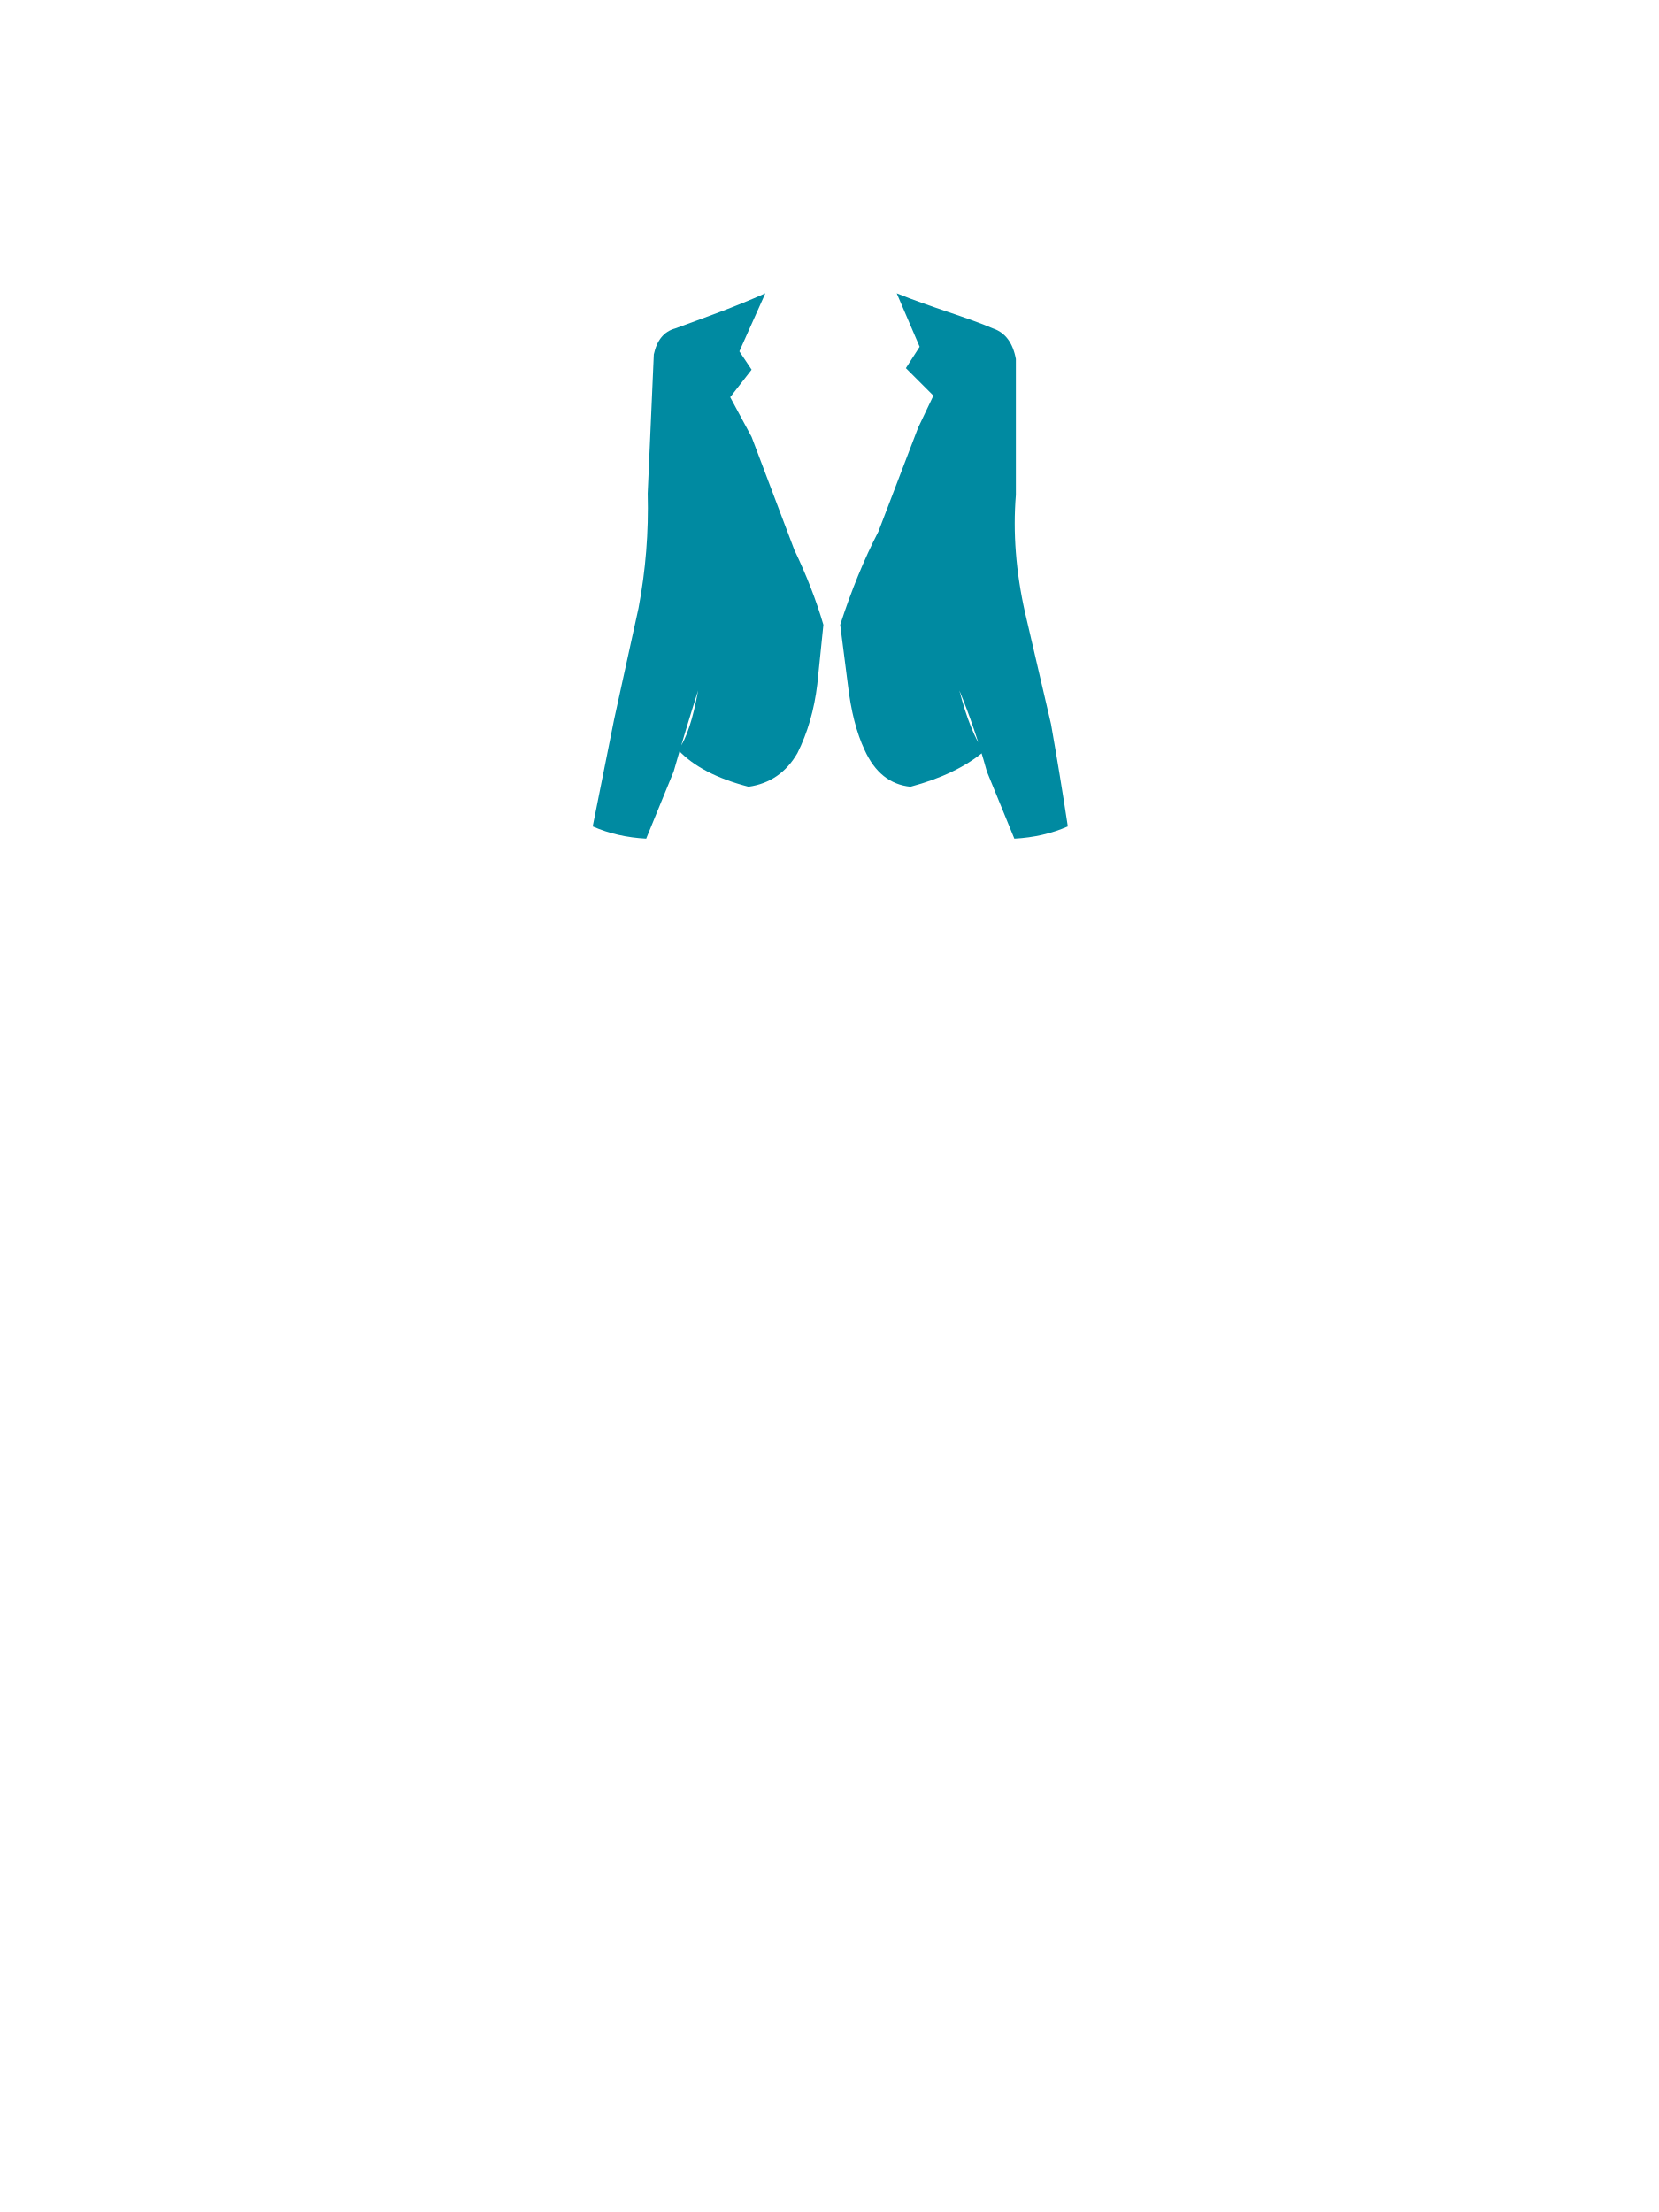
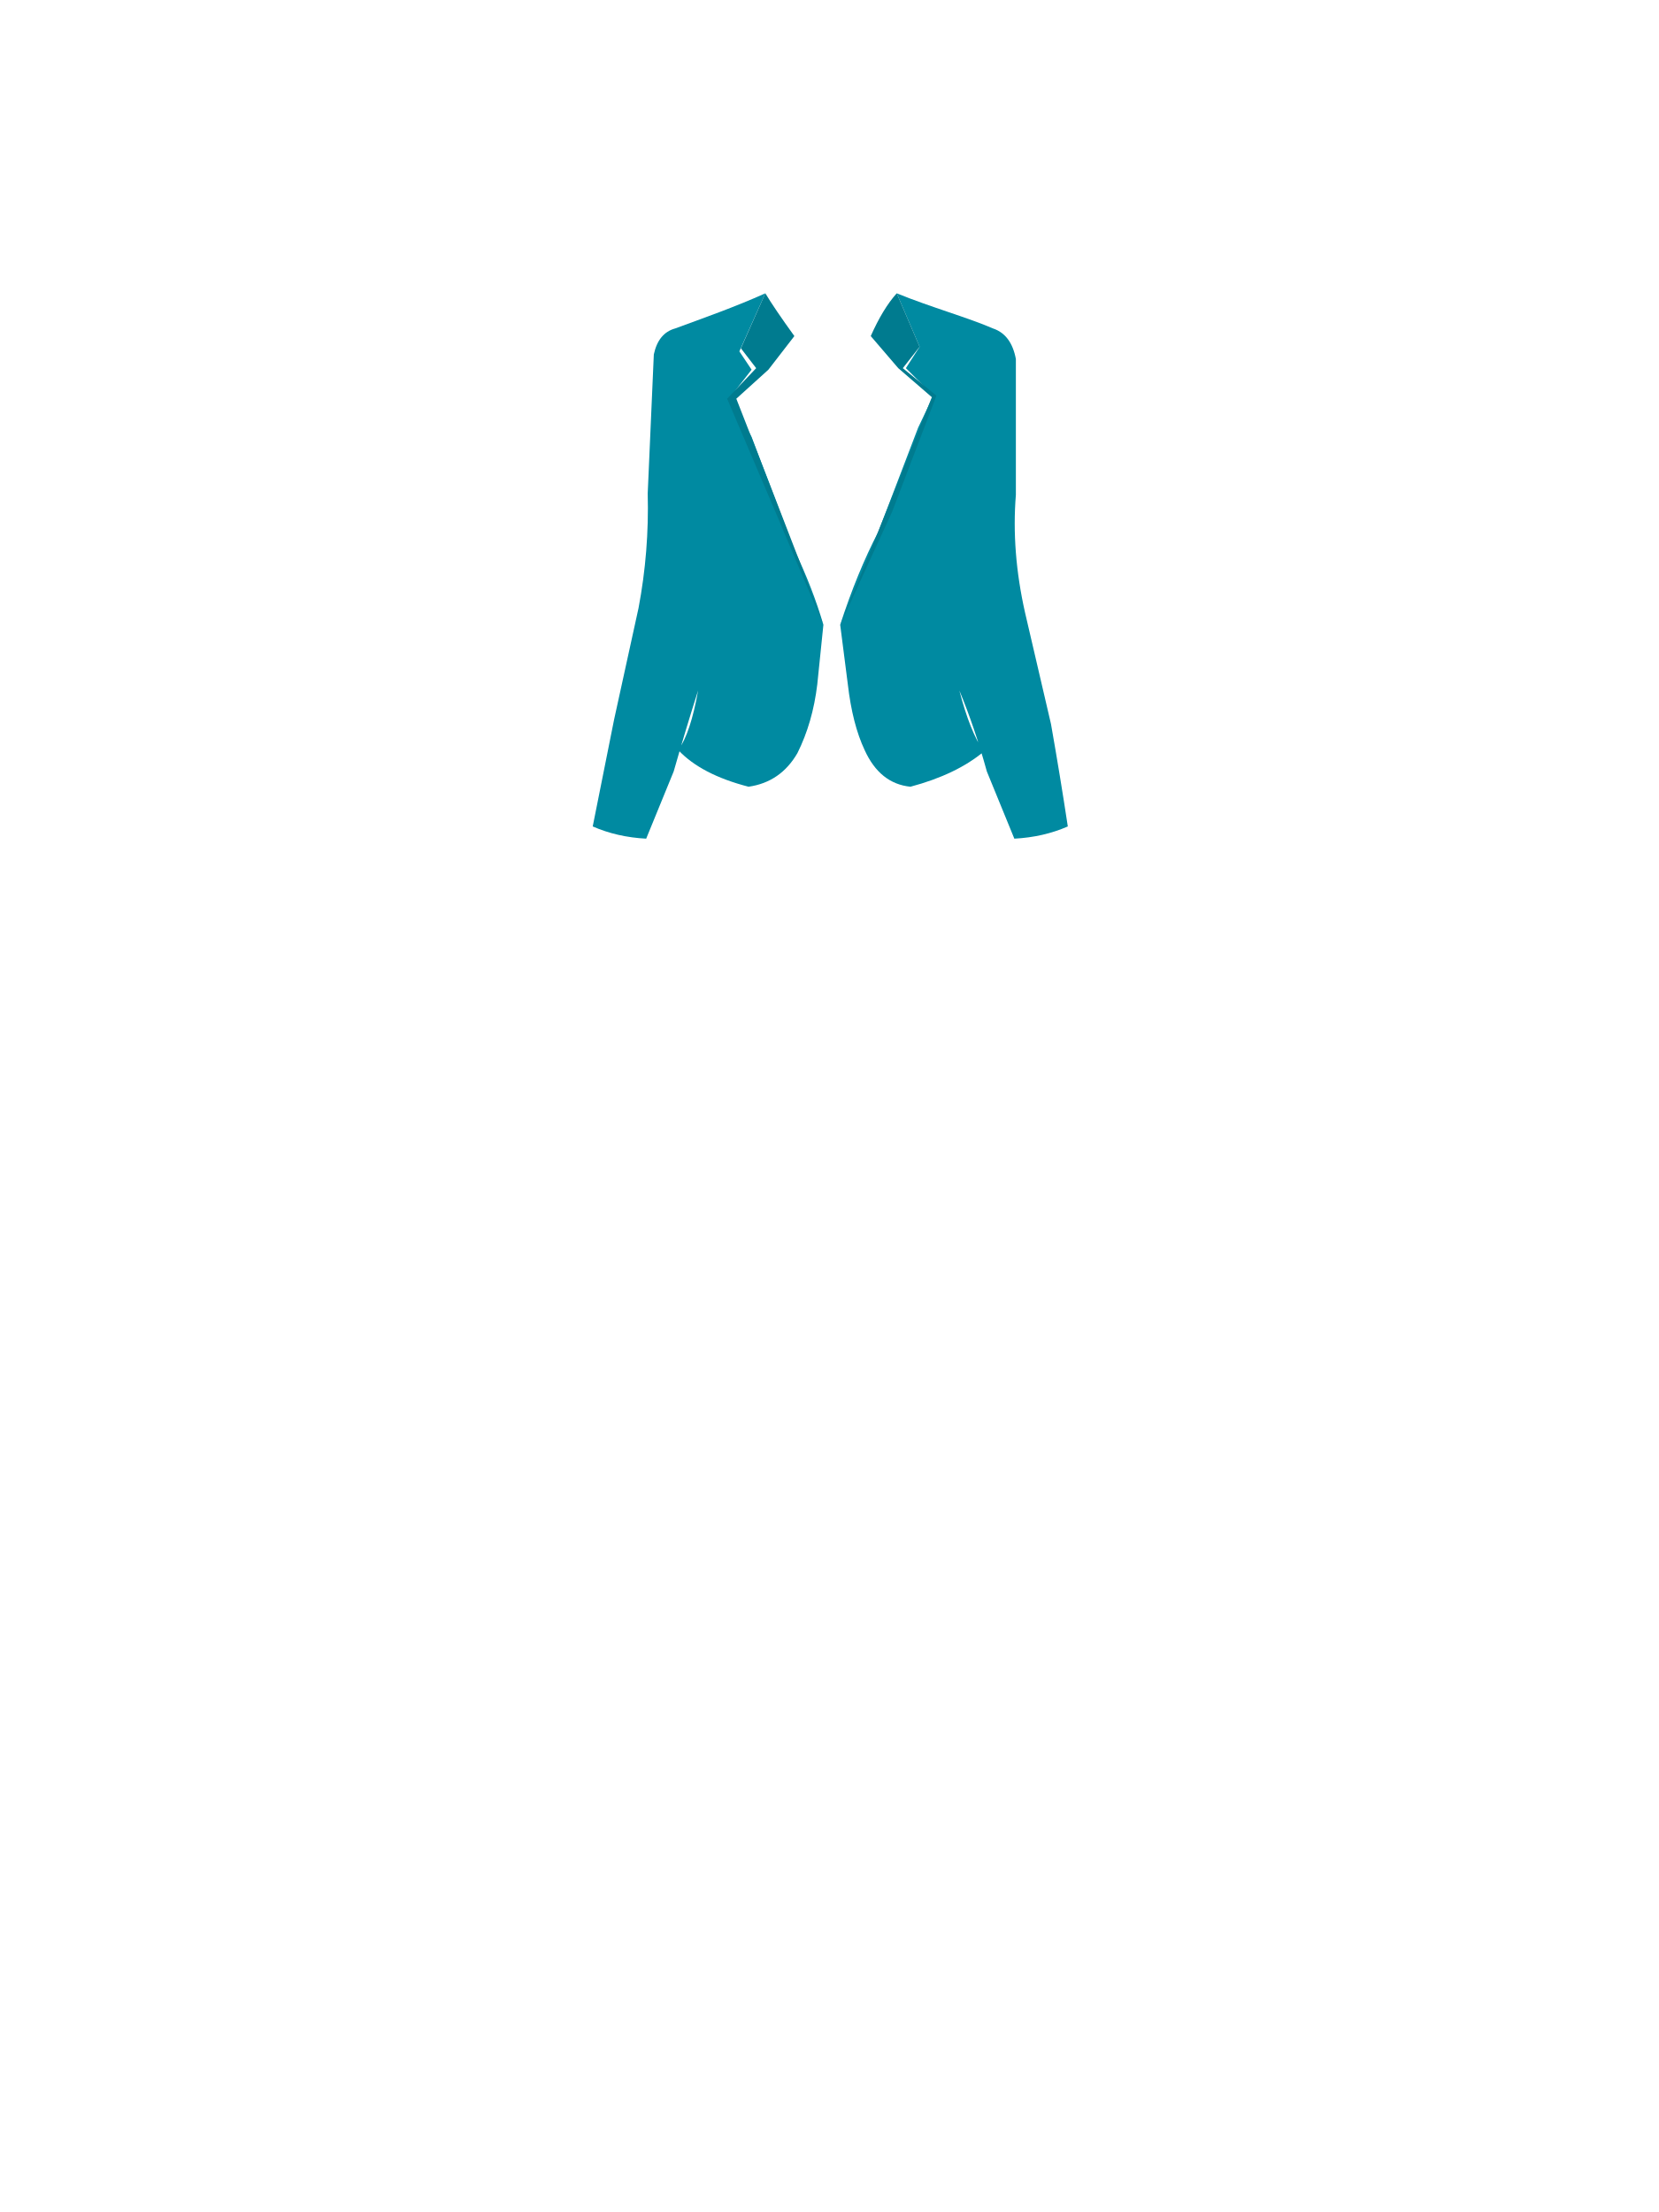
- <svg xmlns="http://www.w3.org/2000/svg" width="1086" height="1448" viewBox="0 0 1086 1448">
-   <path fill="#008aa1" d="M501 192  C481 201 461 208 442 215  Q431 218 428 232  L424 323 Q425 361 418 398  L402 471 Q394 511 388 541  Q404 548 423 549  L441 505 Q449 477 457 452  Q452 480 444 491  Q459 507 490 515  Q511 512 522 493  Q532 473 535 448  L539 409  Q532 385 520 360  L492 286  L478 260  L492 242 L484 230 L501 192 Z" />
-   <path fill="#008aa1" d="M587 192  C609 201 634 208 650 215  Q662 219 665 235  L665 324 Q662 361 671 401  L688 474 Q694 508 699 541  Q683 548 664 549  L646 505 Q638 476 628 452  Q635 479 644 492  Q626 507 596 515  Q576 513 566 491  Q558 474 555 448  L550 409 Q561 375 575 348  L601 280 L611 259 L593 241 L602 227 L587 192 Z" />
+ <svg xmlns="http://www.w3.org/2000/svg" viewBox="0 0 1086 1448" width="1086" height="1448">
+   <g fill="#008aa1">
+     <path d="M501 192  C481 201 461 208 442 215  Q431 218 428 232  L424 323 Q425 361 418 398  L402 471 Q394 511 388 541  Q404 548 423 549  L441 505 Q449 477 457 452  Q452 480 444 491  Q459 507 490 515  Q511 512 522 493  Q532 473 535 448  L539 409  Q532 385 520 360  L492 286  L478 260  L492 242 L484 230 L501 192 Z" />
+     <path d="M587 192  C609 201 634 208 650 215  Q662 219 665 235  L665 324 Q662 361 671 401  L688 474 Q694 508 699 541  Q683 548 664 549  L646 505 Q638 476 628 452  Q635 479 644 492  Q626 507 596 515  Q576 513 566 491  Q558 474 555 448  L550 409 Q561 375 575 348  L601 280 L611 259 L593 241 L602 227 L587 192 Z" />
+   </g>
+   <g fill="#007b8f">
+     <path d="M501 192  Q507 202 520 220  L503 242  L482 261  Q504 317 524 369  L539 409  Q518 360 508 336  L476 261  L495 241  L485 228 Z" />
+     <path d="M587 192  Q578 202 570 220  L588 241  L610 260  Q587 318 566 370  L550 409  Q573 359 584 335  L613 259  L591 241  L602 227 Z" />
+   </g>
</svg>
